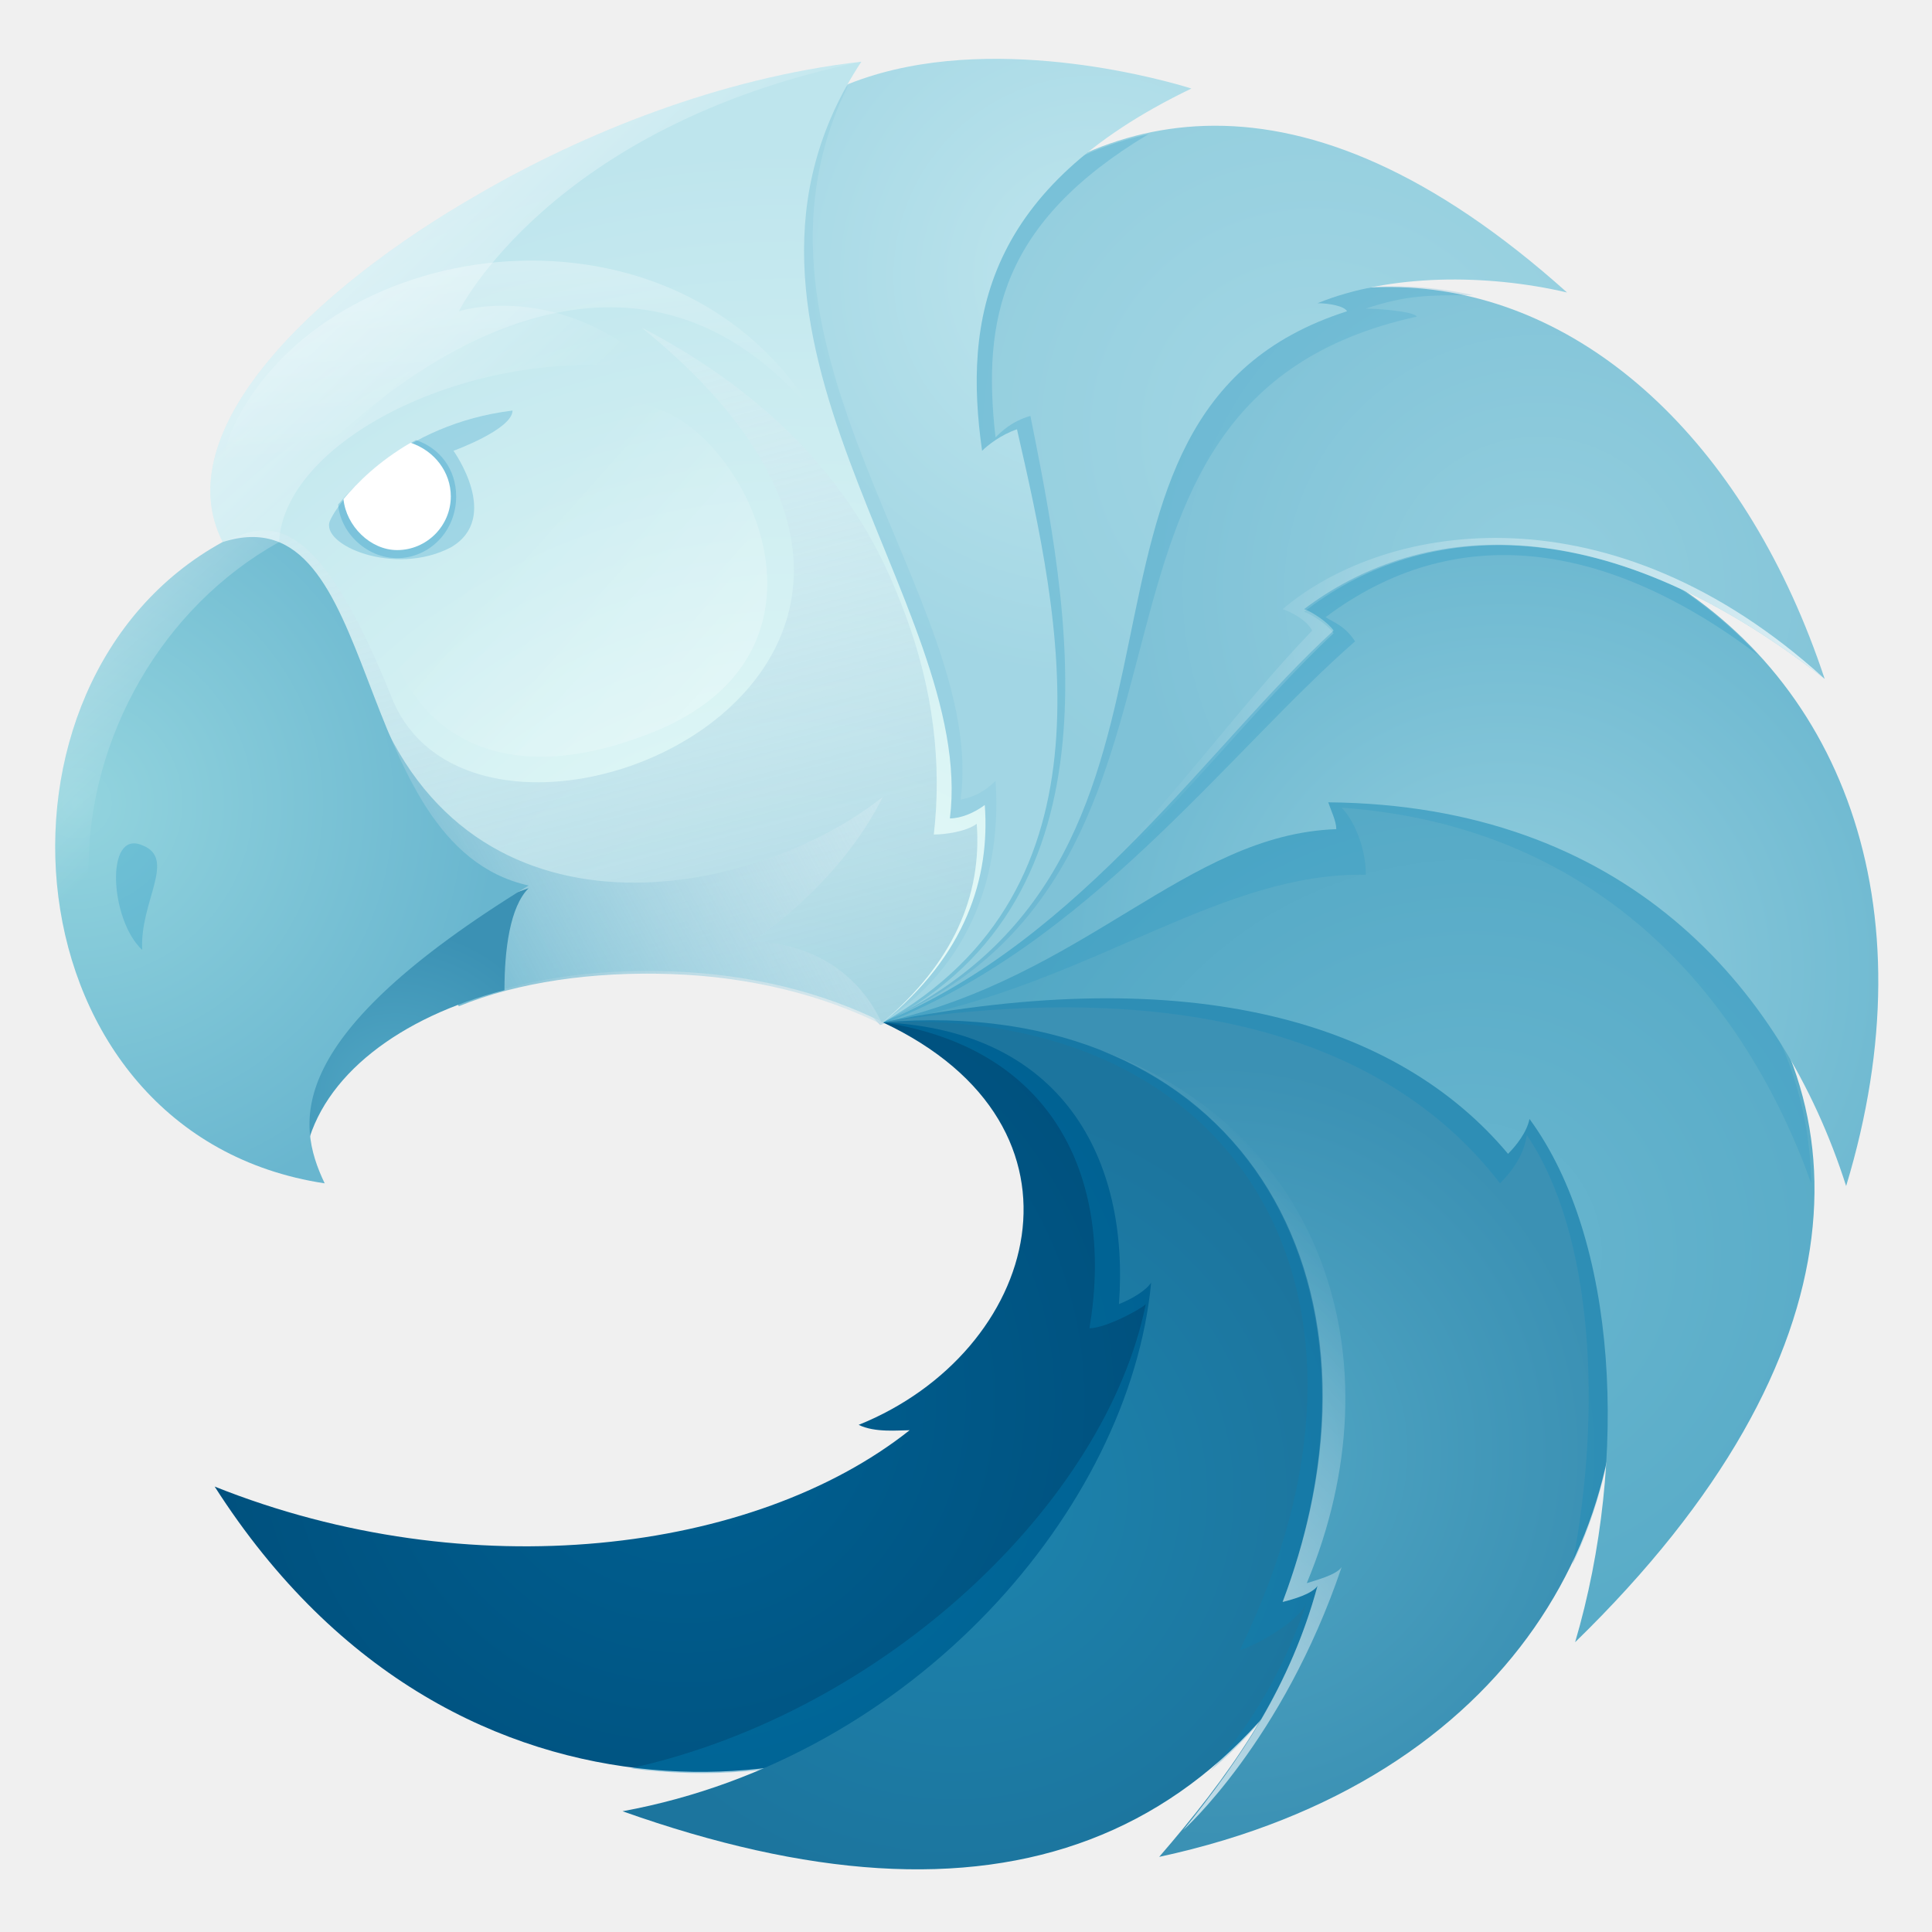
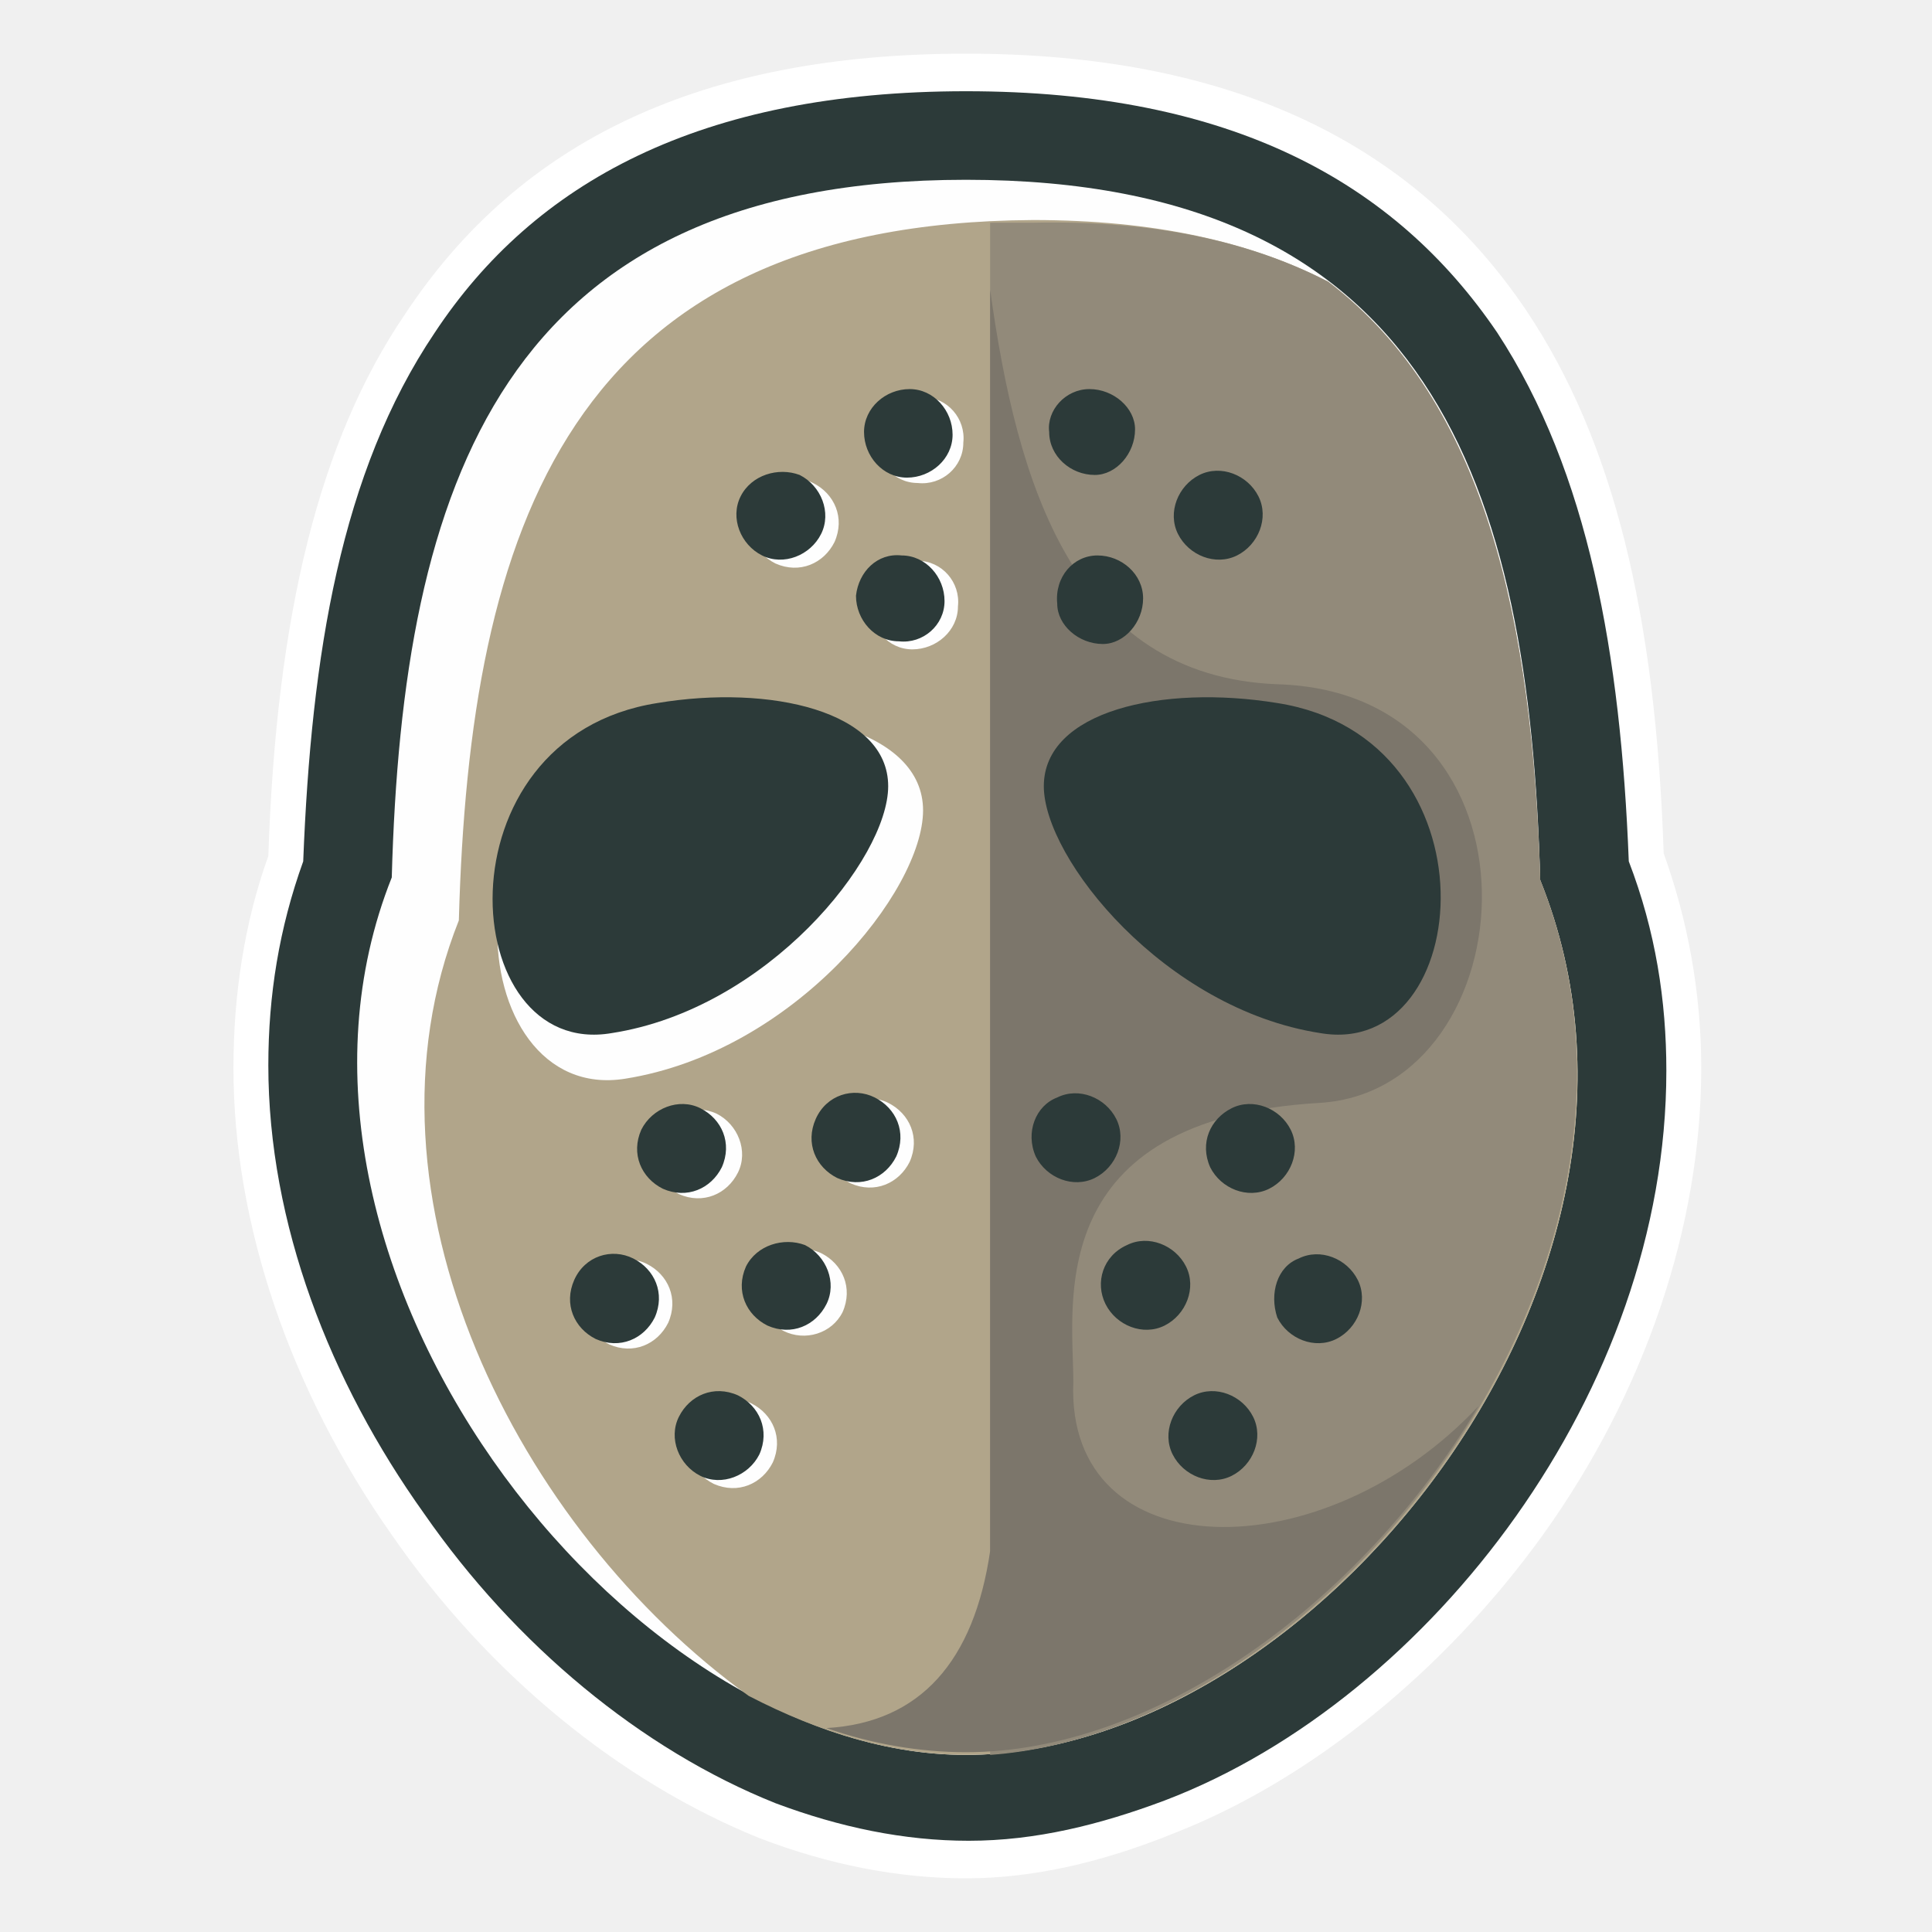
- <svg xmlns="http://www.w3.org/2000/svg" xmlns:xlink="http://www.w3.org/1999/xlink" viewBox="0 0 72 72">
-   <radialGradient id="a" cx="25.504" cy="52.209" gradientUnits="userSpaceOnUse" r="18.765">
-     <stop offset="0" stop-color="#006193" />
-     <stop offset="1" stop-color="#00507d" />
-   </radialGradient>
-   <radialGradient id="b" cx="35.594" cy="55.688" gradientUnits="userSpaceOnUse" r="14.824">
-     <stop offset="0" stop-color="#1c84ae" />
-     <stop offset="1" stop-color="#1c759e" />
-   </radialGradient>
-   <linearGradient id="c">
-     <stop offset="0" stop-color="#53a8c5" />
-     <stop offset="1" stop-color="#3b91b4" />
-   </linearGradient>
-   <radialGradient id="d" cx="45.198" cy="54.099" gradientUnits="userSpaceOnUse" r="14.516" xlink:href="#c" />
-   <linearGradient id="e">
-     <stop offset="0" stop-color="#fff" />
-     <stop offset="1" stop-color="#fff" stop-opacity="0" />
-   </linearGradient>
-   <linearGradient id="f" gradientUnits="userSpaceOnUse" x1="30.498" x2="50.298" xlink:href="#e" y1="65.116" y2="46.156" />
-   <radialGradient id="g" cx="54.809" cy="46.694" gradientUnits="userSpaceOnUse" r="19.537">
-     <stop offset="0" stop-color="#69b6cf" />
-     <stop offset="1" stop-color="#53a8c5" />
-   </radialGradient>
-   <radialGradient id="h" cx="56.069" cy="36.138" gradientUnits="userSpaceOnUse" r="17.649">
-     <stop offset="0" stop-color="#93cede" />
-     <stop offset="1" stop-color="#69b6cf" />
-   </radialGradient>
-   <radialGradient id="i" cx="57.329" cy="21.958" gradientUnits="userSpaceOnUse" r="15.146">
-     <stop offset="0" stop-color="#93cede" />
-     <stop offset="1" stop-color="#7fc2d7" />
-   </radialGradient>
-   <linearGradient id="j" gradientUnits="userSpaceOnUse" x1="73.787" x2="43.955" xlink:href="#e" y1="34.786" y2="25.123" />
-   <radialGradient id="k" cx="48.979" cy="16.129" gradientUnits="userSpaceOnUse" r="14.818">
-     <stop offset="0" stop-color="#a2d6e4" />
-     <stop offset="1" stop-color="#93cede" />
-   </radialGradient>
-   <radialGradient id="l" cx="40.786" cy="10.3" gradientUnits="userSpaceOnUse" r="14.971">
-     <stop offset="0" stop-color="#bee5ed" />
-     <stop offset="1" stop-color="#a2d6e4" />
-   </radialGradient>
-   <radialGradient id="m" cx="29.463" cy="41.333" gradientUnits="userSpaceOnUse" r="35.77">
-     <stop offset="0" stop-color="#eefffa" />
-     <stop offset="1" stop-color="#bee5ed" />
-   </radialGradient>
-   <linearGradient id="n">
-     <stop offset="0" stop-color="#57acc8" />
-     <stop offset="1" stop-color="#fff" stop-opacity=".19" />
-   </linearGradient>
-   <linearGradient id="o" gradientUnits="userSpaceOnUse" x1="29.954" x2="17.454" xlink:href="#n" y1="55.218" y2="6.479" />
-   <linearGradient id="p" gradientUnits="userSpaceOnUse" x1="13.452" x2="36.351" xlink:href="#n" y1="37.398" y2="25.073" />
-   <radialGradient id="q" cx="14.726" cy="40.974" gradientUnits="userSpaceOnUse" r="6.413" xlink:href="#c" />
-   <radialGradient id="r" cx="2.856" cy="29.936" gradientUnits="userSpaceOnUse" r="15.738">
-     <stop offset="0" stop-color="#93d4de" />
-     <stop offset="1" stop-color="#69b6cf" />
-   </radialGradient>
-   <linearGradient id="s" gradientUnits="userSpaceOnUse" x1="2.329" x2="16.867" xlink:href="#e" y1="4.586" y2="19.545" />
-   <linearGradient id="t" gradientUnits="userSpaceOnUse" x1="17.085" x2="19.326" xlink:href="#e" y1="-4.484" y2="16.174" />
-   <linearGradient id="u" gradientUnits="userSpaceOnUse" x1="50.043" x2="19.056" xlink:href="#e" y1="47.236" y2="19.61" />
-   <path d="m32.9 38.1c8.3 3.9 5.8 12.3-.9 15 .6.3 1.5.2 1.9.2-5.8 4.6-16.4 5.9-25.9 2.1 9.2 14.4 24.6 11.4 28.9 7 9.8-10.1 11.8-23.2-1.7-29.6-1.9 3.7-2.3 5.3-2.3 5.3z" fill="url(#a)" />
-   <path d="m36.4 33.4c-.4-.1-.9-.2-1.3-.3-1.8 3.5-2.2 5-2.2 5 6.6 1 8.6 6.1 7.7 11.4.6 0 1.9-.7 2.1-.9-1.5 7.4-9.7 15.2-19.2 17.3 5.9.8 11.2-1.2 13.5-3.5 9.5-9.8 11.7-22.4-.6-29z" fill="#0085bc" opacity=".34" />
-   <path d="m32.9 38.1c6.7.3 9.2 5.1 8.8 10.5.5-.2 1-.5 1.2-.8-.8 8.4-8.8 17.7-19.7 19.7 13.8 4.9 23.2 1.6 28.4-11.1 5.3-12.8-8.2-22.7-17.4-23.6-3.3 1.3-1.3 5.3-1.3 5.3z" fill="url(#b)" />
-   <path d="m51.6 56.4c5.3-12.8-8.2-22.7-17.4-23.6-3.3 1.3-1.3 5.3-1.3 5.3 13.2-.6 19.8 10.1 13.3 23.4.4-.1 2.2-1 2.5-1.8-.8 2.4-2 4.5-3.6 6.3 2.6-2.2 4.8-5.4 6.5-9.6z" fill="#0085bc" opacity=".23" />
-   <path d="m32.9 38.1c13.2-1.1 19.5 9.5 14.9 21.6.4-.1 1.1-.3 1.3-.6-1.1 4.1-3.4 7.2-5.9 10.1 26.5-5.7 20.8-39.4-7.9-38.1-9.5.7-2.4 7-2.4 7z" fill="url(#d)" />
-   <path d="m47.8 59.7c.4-.1 1.1-.3 1.3-.6-1 3.7-2.9 6.5-5 9.1 0 0 3.7-3.3 5.9-9.8-.2.3-1 .5-1.3.6 3.5-8.4.5-17-7.8-19.9 7.5 2.9 10.4 11.3 6.9 20.6z" fill="url(#f)" />
-   <path d="m55.9 44.1c.5-.5.9-1.1 1-1.8 2.5 3.7 2.8 10.3 1.7 16 5.6-11.8-3.2-28.1-23.2-27.2-1.4.1-2.5.3-3.2.6-.4 3.1.7 6.4.7 6.4 11.6-1.8 19.1.9 23 6z" fill="#0085bc" opacity=".22" />
-   <path d="m32.9 38.1c11.5-2.3 19.2 0 23.3 4.9.3-.3.7-.8.8-1.3 3.3 4.5 3.7 12.7 1.7 19.5 22.1-21.5-.8-39-25.9-32.6-2.1 3.7.1 9.5.1 9.5z" fill="url(#g)" />
-   <path d="m50.9 32.6c0-1.1-.5-2.1-.9-2.5 9.8.7 15.1 7.3 17.5 14-.2-12.5-17-20.1-34.8-15.5-2.1 3.7.1 9.5.1 9.5.4-.1.9-.2 1.3-.2 6.9-1.5 11.5-5.4 16.8-5.3z" fill="#0085bc" opacity=".14" />
-   <path d="m32.9 38.1c7.6-1.7 11.3-7 16.9-7.2 0-.3-.2-.7-.3-1 11 .1 16.9 6.8 19.3 14.3 6.4-21.1-13.8-34.4-37.6-18.1-5.9 4.5 1.7 12 1.7 12z" fill="url(#h)" />
-   <path d="m50.5 23.9c-.4-.6-.8-.7-1.1-.9 4.8-3.6 10.4-2.9 16.1 1.4-6.1-6.6-17.9-8-31.1-.3-.4.6-.7 1.2-1.1 1.8-3.7 5-3.2 8.3-2.2 10.3.9 1.2 1.7 2 1.7 2 7.7-2.9 13-10.2 17.7-14.3z" fill="#0085bc" opacity=".2" />
-   <path d="m32.9 38.1c7.5-3.1 12.2-10.4 16.8-14.6-.2-.3-.8-.7-1.1-.8 4.1-3.1 10.8-4.1 19.4 2.6-5.7-17.2-23.2-21.8-35 .5-5.9 8.7-.1 12.3-.1 12.3z" fill="url(#i)" />
-   <path d="m68 25.3c-7.9-7.2-16.3-5.9-20.2-2.6.3.1.9.4 1.1.8-2.7 2.8-5.5 6.7-8.9 10.1 3.8-3.3 6.8-7.3 9.7-10-.2-.3-.8-.7-1.1-.8 4.1-3.2 10.8-4.2 19.4 2.5z" fill="url(#j)" />
-   <path d="m52.8 11.8c-.1-.2-1.5-.3-1.9-.3 1.5-.5 2.3-.5 4-.5-7.1-1.6-15.4 2.5-21.9 14.8-1.8 2.6-2.5 4.8-2.6 6.5.5 2.1 1.3 4.2 2.5 5.8 13.8-5.9 5.3-23.1 19.9-26.3z" fill="#0085bc" opacity=".14" />
-   <path d="m58.4 10.9c-3-.7-6.6-.7-9.3.4.4 0 1 .1 1.1.3-12.2 3.9-3.7 20.1-17.3 26.5-4.7-5.9-4-18.1-4-18.1s9.3-27.2 29.5-9.1z" fill="url(#k)" />
-   <path d="m38.4 15.5c-.7.2-1.1.6-1.3.8-.5-4.4.2-8 5.7-11.3-9.4 2-13.8 15-13.8 15v1.7c2.7 3.8 4 16.4 4 16.4 9-4.7 6.8-15.6 5.4-22.6z" fill="#0085bc" opacity=".19" />
-   <path d="m32.9 38.1c8.9-5 6.6-15.1 5-22.1-.6.2-1.1.6-1.3.8-.7-4.9.1-9.8 7.8-13.5 0 0-23.6-7.7-17.9 17.5 4.1-1.3 6.4 17.3 6.4 17.3z" fill="url(#l)" />
-   <path d="m37.1 29.1c-.4.4-.8.6-1.3.7 1-7.4-9-16.9-4.2-26.6-4.4 1.8-7.7 6.5-5.1 17.7 4.1-1.4 6.4 17.2 6.4 17.2 3.7-2.4 4.4-6.2 4.2-9z" fill="#0085bc" opacity=".06" />
-   <path d="m25 36.2c3 .1 5.7.8 7.9 1.9 3.1-2.5 4-5.4 3.8-8.1-.4.3-.9.5-1.3.5 1-8-9.9-18.2-3.3-28.2-5.3.6-10.4 2.7-14.2 4.9-6.3 3.6-11.7 8.9-9.6 13 1.6 3.1 4.9 11.5 8.9 17.2 2.2-.9 4.9-1.3 7.8-1.2z" fill="url(#m)" />
-   <path d="m25 36.2c3 .1 5.7.8 7.9 1.9 2.6-2.2 3.7-4.7 3.5-7.4-.4.3-1.2.4-1.6.4.3-2.6 0-5.4-1.1-8.3-.8-2.1-2.7-6.9-9.8-10.6 15.8 12.8-6 22.1-9.3 13.8-3-7.5-4.8-6.4-6.3-5.8 1.6 3.1 4.9 11.5 8.9 17.2 2.2-.9 4.9-1.3 7.8-1.2z" fill="url(#o)" />
-   <path d="m28 35.1s3.2-2 4.9-5.4c-4.8 3.8-15.4 5.9-19-3.7 0 0 .8 4.4 0 6 1 1.9 2.1 3.8 3.2 5.5 2.2-.9 5-1.3 7.9-1.2 3 .1 5.7.8 7.9 1.9-1.5-3.3-4.9-3.1-4.9-3.1z" fill="url(#p)" />
-   <path d="m18.8 36.9c0-1.5.2-3.1.9-3.8 0 0-11.1 3.9-11.2 5.7 0 1.5 2.2 3.5 2.9 4.1.6-2.8 3.5-5 7.4-6z" fill="url(#q)" />
-   <path d="m8.3 20.2c-9.5 5.2-8.1 22.1 3.8 23.9-1.1-2.3-1.5-5.5 7.6-11.1-6.8-1.5-5.4-14.7-11.4-12.8z" fill="url(#r)" />
-   <path d="m5.3 31.5c-1.4-.6-1.2 2.8 0 3.9-.1-1.8 1.3-3.4 0-3.9zm13.8-16.2c-4.1.5-6.4 3.2-6.8 4.1s2.4 2.1 4.5 1c1.9-1.1.1-3.6.1-3.6s2.2-.8 2.2-1.5z" fill="#0085bc" opacity=".22" />
-   <path d="m12.6 18.8c.1 1.1 1.1 2 2.2 2 1.2 0 2.2-1 2.2-2.3 0-1-.6-1.8-1.5-2.1-1.3.7-2.3 1.7-2.9 2.4z" fill="#0085bc" opacity=".22" />
-   <path d="m12.8 18.6c.1 1 1 1.9 2 1.9 1.1 0 2-.9 2-2 0-.9-.6-1.7-1.5-2-1.2.7-2 1.5-2.5 2.1z" fill="#fff" />
-   <path d="m32.1 2.3c-5.3.6-10.4 2.7-14.2 4.9-6.3 3.6-11.7 8.9-9.6 13-9.5 5.2-8.1 22.1 3.8 23.9-12.4-4.5-10.5-19-1.7-23.9.2-3.9 7.5-7.5 14.1-6.4-3.7-3.4-7.4-2.2-7.4-2.2s3.4-6.9 15-9.3z" fill="url(#s)" />
-   <path d="m8.7 15.9c-1.2 2.5 1.2 2.7 4.5-.2s11-7.8 17.2-.2c-5.1-8.6-18.2-6.9-21.7.4z" fill="url(#t)" />
-   <path d="m14.4 22.8c0 2.6 2.6 7.4 9.9 4.5s3.8-10.6.4-12-6.6 1.1-6.4 4.1c.4 3.1-3.9 1.5-3.9 3.4z" fill="url(#u)" />
+ <svg xmlns="http://www.w3.org/2000/svg" viewBox="0 0 72 72">
+   <path d="m36 70c-2.5 0-5.1-.5-7.7-1.5-5.2-2.1-10.1-6.1-13.7-11.3-3.8-5.4-5.9-11.6-5.9-17.4 0-2.7.4-5.4 1.3-7.9.3-9 1.9-15.5 5.1-20.2 4.3-6.5 11.1-9.7 20.9-9.7 9.7 0 16.6 3.2 20.9 9.6 3.2 4.8 4.8 11.2 5.1 20.2.9 2.5 1.4 5.2 1.4 8 0 5.9-2.1 12.1-5.9 17.4-3.6 5-8.6 9.1-13.7 11.1-2.7 1.1-5.3 1.7-7.8 1.7zm0-58.7c-6.4 0-10.7 1.8-13.1 5.5-2.2 3.3-3.4 8.4-3.6 16.1v.9l-.3.8c-.7 1.6-1 3.4-1 5.2 0 3.9 1.5 8.2 4.3 12.1 2.6 3.7 6.1 6.6 9.6 8 1.4.6 2.8.9 4.2.9 1.3 0 2.8-.3 4.3-.9 3.5-1.4 7-4.3 9.6-7.9 2.7-3.8 4.2-8 4.2-12 0-1.9-.4-3.7-1-5.4l-.3-.8v-.9c-.2-7.6-1.3-12.7-3.6-16-2.6-3.8-7-5.6-13.3-5.6z" fill="#fff" />
+   <path d="m11.3 32.1c.3-7.7 1.4-14.5 4.9-19.7 3.7-5.6 9.9-9 19.8-9s16 3.4 19.8 9c3.4 5.2 4.6 12 4.9 19.7 1 2.6 1.4 5.2 1.4 7.8 0 6-2.2 11.8-5.6 16.6s-8.1 8.7-13.1 10.6c-2.4.9-4.8 1.5-7.3 1.5-2.4 0-4.8-.5-7.2-1.4-5-2-9.7-5.9-13.1-10.8-3.5-4.9-5.8-10.8-5.8-16.7 0-2.6.4-5.1 1.3-7.6zm10.4-16.1c-2.7 4.1-3.6 10-3.8 16.8v.6l-.3.6c-.7 1.9-1.1 3.8-1.1 5.7 0 4.5 1.8 9 4.5 12.9s6.4 7 10.2 8.5c1.6.6 3.2 1 4.7 1 1.6 0 3.2-.4 4.8-1 3.8-1.5 7.5-4.5 10.2-8.4 2.7-3.8 4.4-8.3 4.4-12.8 0-2-.4-4-1.1-5.9l-.2-.6v-.6c-.1-6.8-1-12.7-3.7-16.8-2.5-3.8-6.9-6.1-14.3-6.1s-11.8 2.4-14.3 6.1z" fill="#2c3a39" />
+   <g clip-rule="evenodd" fill-rule="evenodd">
+     <path d="m14.6 32.7c.4-14.6 4.1-26 21.4-26s21 11.4 21.4 26.1c6 14.9-8.6 32.6-21.4 32.6s-27.1-18.4-21.4-32.7z" fill="#fefefe" />
+     <path d="m49.5 10.5c5.9 4.5 7.6 12.7 7.9 22.3 6 14.9-8.6 32.6-21.4 32.6-2.7 0-5.4-.8-8.1-2.2-8.6-6.2-14.9-18.6-10.8-28.9.4-14.6 4.1-26 21.4-26.1 4.5 0 8.1.8 11 2.3z" fill="#b1a58a" />
+     <path d="m49.5 10.5c5.9 4.5 7.6 12.7 7.9 22.3 5.8 14.5-8 31.7-20.5 32.6v-57.1h1.6c4.5-.1 8.1.7 11 2.2z" fill="#928a7a" />
+     <path d="m30.3 18c.8.4 1.2 1.3.8 2.2-.4.8-1.3 1.2-2.2.8-.8-.4-1.2-1.3-.8-2.2.5-.8 1.4-1.2 2.2-.8zm.3 28.7c.8.4 1.2 1.3.8 2.2-.4.8-1.4 1.1-2.2.7s-1.2-1.3-.8-2.2c.4-.7 1.3-1.1 2.2-.7zm-3.9-5.2c.8.4 1.2 1.4.8 2.2s-1.3 1.2-2.2.8c-.8-.4-1.2-1.3-.8-2.2.4-.8 1.3-1.2 2.2-.8zm-2.6 5.6c.8.4 1.2 1.3.8 2.2-.4.8-1.3 1.2-2.2.8-.8-.4-1.2-1.4-.8-2.2s1.4-1.2 2.2-.8zm3.9 5.2c.8.4 1.2 1.3.8 2.2-.4.8-1.3 1.2-2.2.8-.8-.4-1.2-1.3-.8-2.1.4-.9 1.4-1.3 2.2-.9zm6.2-31.4c.9 0 1.6.8 1.5 1.7 0 .9-.8 1.6-1.7 1.6s-1.6-.8-1.5-1.7c0-.9.8-1.6 1.7-1.6zm.2-6.1c.9 0 1.6.8 1.5 1.7 0 .9-.8 1.6-1.7 1.5-.9 0-1.6-.8-1.5-1.7s.8-1.6 1.7-1.5zm-1.3 26.3c.8.4 1.2 1.3.8 2.2-.4.8-1.3 1.2-2.2.8-.8-.4-1.2-1.4-.8-2.2s1.4-1.2 2.2-.8z" fill="#fefefe" />
+     <path d="m55.1 52.4c-4.4 7.4-12.1 12.9-19.1 12.9-1.7 0-3.5-.3-5.2-.9 3.5-.2 5.5-2.5 6.1-6.6v-47c1 7.2 3.1 14.4 10.7 14.7 10.4.3 9.4 15.1 1.6 15.6-10.4.6-9.2 7.5-9.2 10.4-.3 7 9.3 7.1 15.1.9z" fill="#7c766b" />
+     <path d="m49.2 38.5c-5.8-.9-10.3-6.5-10.3-9.2 0-2.8 4.4-3.8 8.7-3.1 8.3 1.3 7.4 13.3 1.6 12.3zm-.8 8.4c.8-.4 1.8 0 2.2.8s0 1.8-.8 2.2-1.8 0-2.2-.8c-.3-.9 0-1.9.8-2.2zm-2.5-5.6c.8-.4 1.8 0 2.2.8s0 1.8-.8 2.2-1.8 0-2.2-.8c-.4-.9 0-1.8.8-2.2zm-1.4 10.7c.8-.4 1.8 0 2.2.8s0 1.8-.8 2.2-1.8 0-2.2-.8 0-1.8.8-2.2zm-2.5-5.6c.8-.4 1.8 0 2.2.8s0 1.8-.8 2.2-1.8 0-2.2-.8-.1-1.8.8-2.2zm-2.6-5.5c.8-.4 1.8 0 2.2.8s0 1.8-.8 2.2-1.8 0-2.2-.8c-.4-.9 0-1.9.8-2.2zm5.3-23.2c.8-.4 1.8 0 2.2.8s0 1.8-.8 2.2-1.8 0-2.2-.8 0-1.8.8-2.2zm-3.8 3c.9 0 1.7.7 1.7 1.6s-.7 1.7-1.5 1.7c-.9 0-1.7-.7-1.7-1.5-.1-1 .6-1.8 1.5-1.8zm-.3-6.2c.9 0 1.7.7 1.7 1.5 0 .9-.7 1.7-1.5 1.7-.9 0-1.7-.7-1.7-1.6-.1-.8.6-1.6 1.5-1.6zm-10.8 3.2c.8.4 1.2 1.4.8 2.2s-1.4 1.2-2.2.8-1.2-1.4-.8-2.2 1.4-1.1 2.2-.8zm.2 28.7c.8.4 1.2 1.4.8 2.2s-1.3 1.2-2.2.8c-.8-.4-1.2-1.3-.8-2.2.4-.8 1.4-1.1 2.2-.8zm-3.9-5.1c.8.4 1.2 1.3.8 2.2-.4.8-1.3 1.2-2.2.8-.8-.4-1.2-1.3-.8-2.2.4-.8 1.4-1.2 2.2-.8zm-2.5 5.6c.8.4 1.2 1.3.8 2.2-.4.8-1.3 1.2-2.2.8-.8-.4-1.2-1.3-.8-2.2s1.4-1.2 2.2-.8zm3.9 5.1c.8.4 1.2 1.3.8 2.2-.4.8-1.4 1.2-2.2.8s-1.2-1.4-.8-2.2 1.3-1.2 2.2-.8zm6.1-31.3c.9 0 1.6.8 1.6 1.7s-.8 1.6-1.7 1.5c-.9 0-1.6-.8-1.6-1.7.1-.9.8-1.6 1.7-1.5zm.3-6.2c.9 0 1.6.8 1.6 1.7s-.8 1.6-1.7 1.6-1.6-.8-1.6-1.7.8-1.6 1.7-1.6zm-1.3 26.4c.8.4 1.2 1.3.8 2.2-.4.8-1.3 1.2-2.2.8-.8-.4-1.2-1.3-.8-2.2s1.4-1.2 2.2-.8z" fill="#2c3a39" />
+     <path d="m23.3 40.2c6.3-1 11.1-7 11.1-10s-4.8-4.1-9.3-3.3c-8.9 1.4-8 14.3-1.8 13.3z" fill="#fefefe" />
+     <path d="m22.8 38.5c5.8-.9 10.3-6.5 10.3-9.2 0-2.8-4.4-3.8-8.6-3.1-8.3 1.3-7.5 13.3-1.7 12.3z" fill="#2c3a39" />
+   </g>
</svg>
